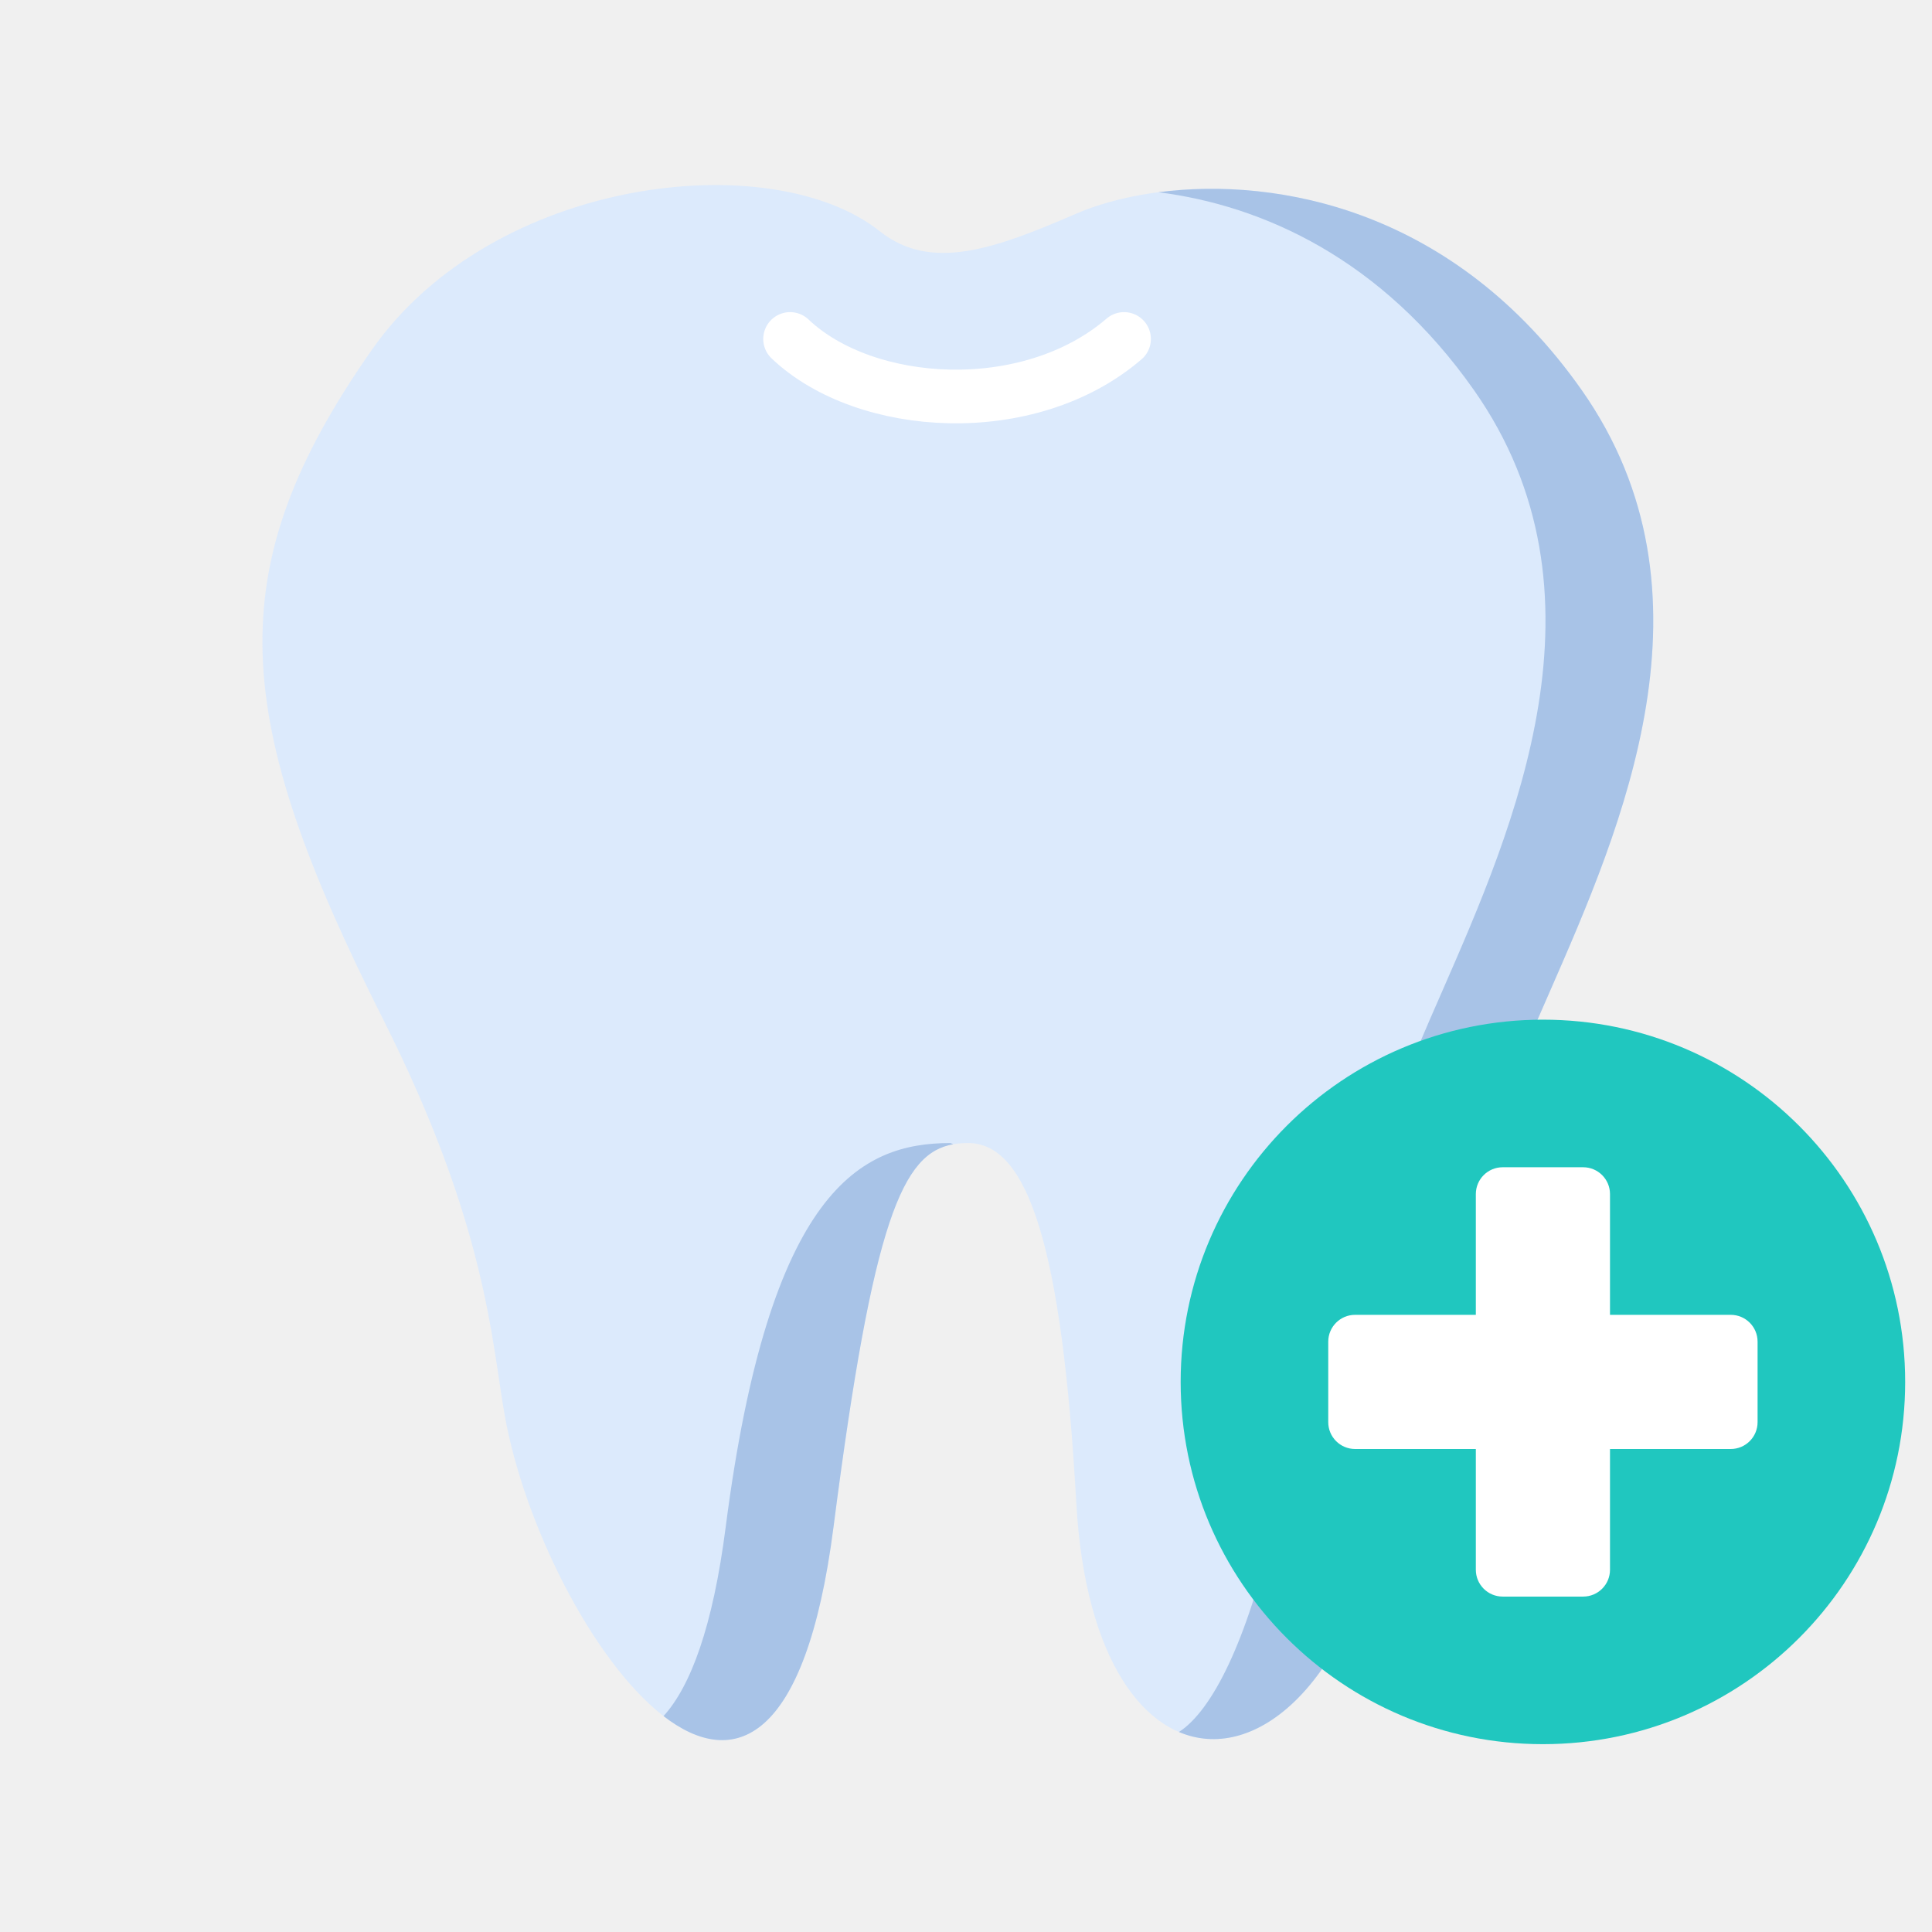
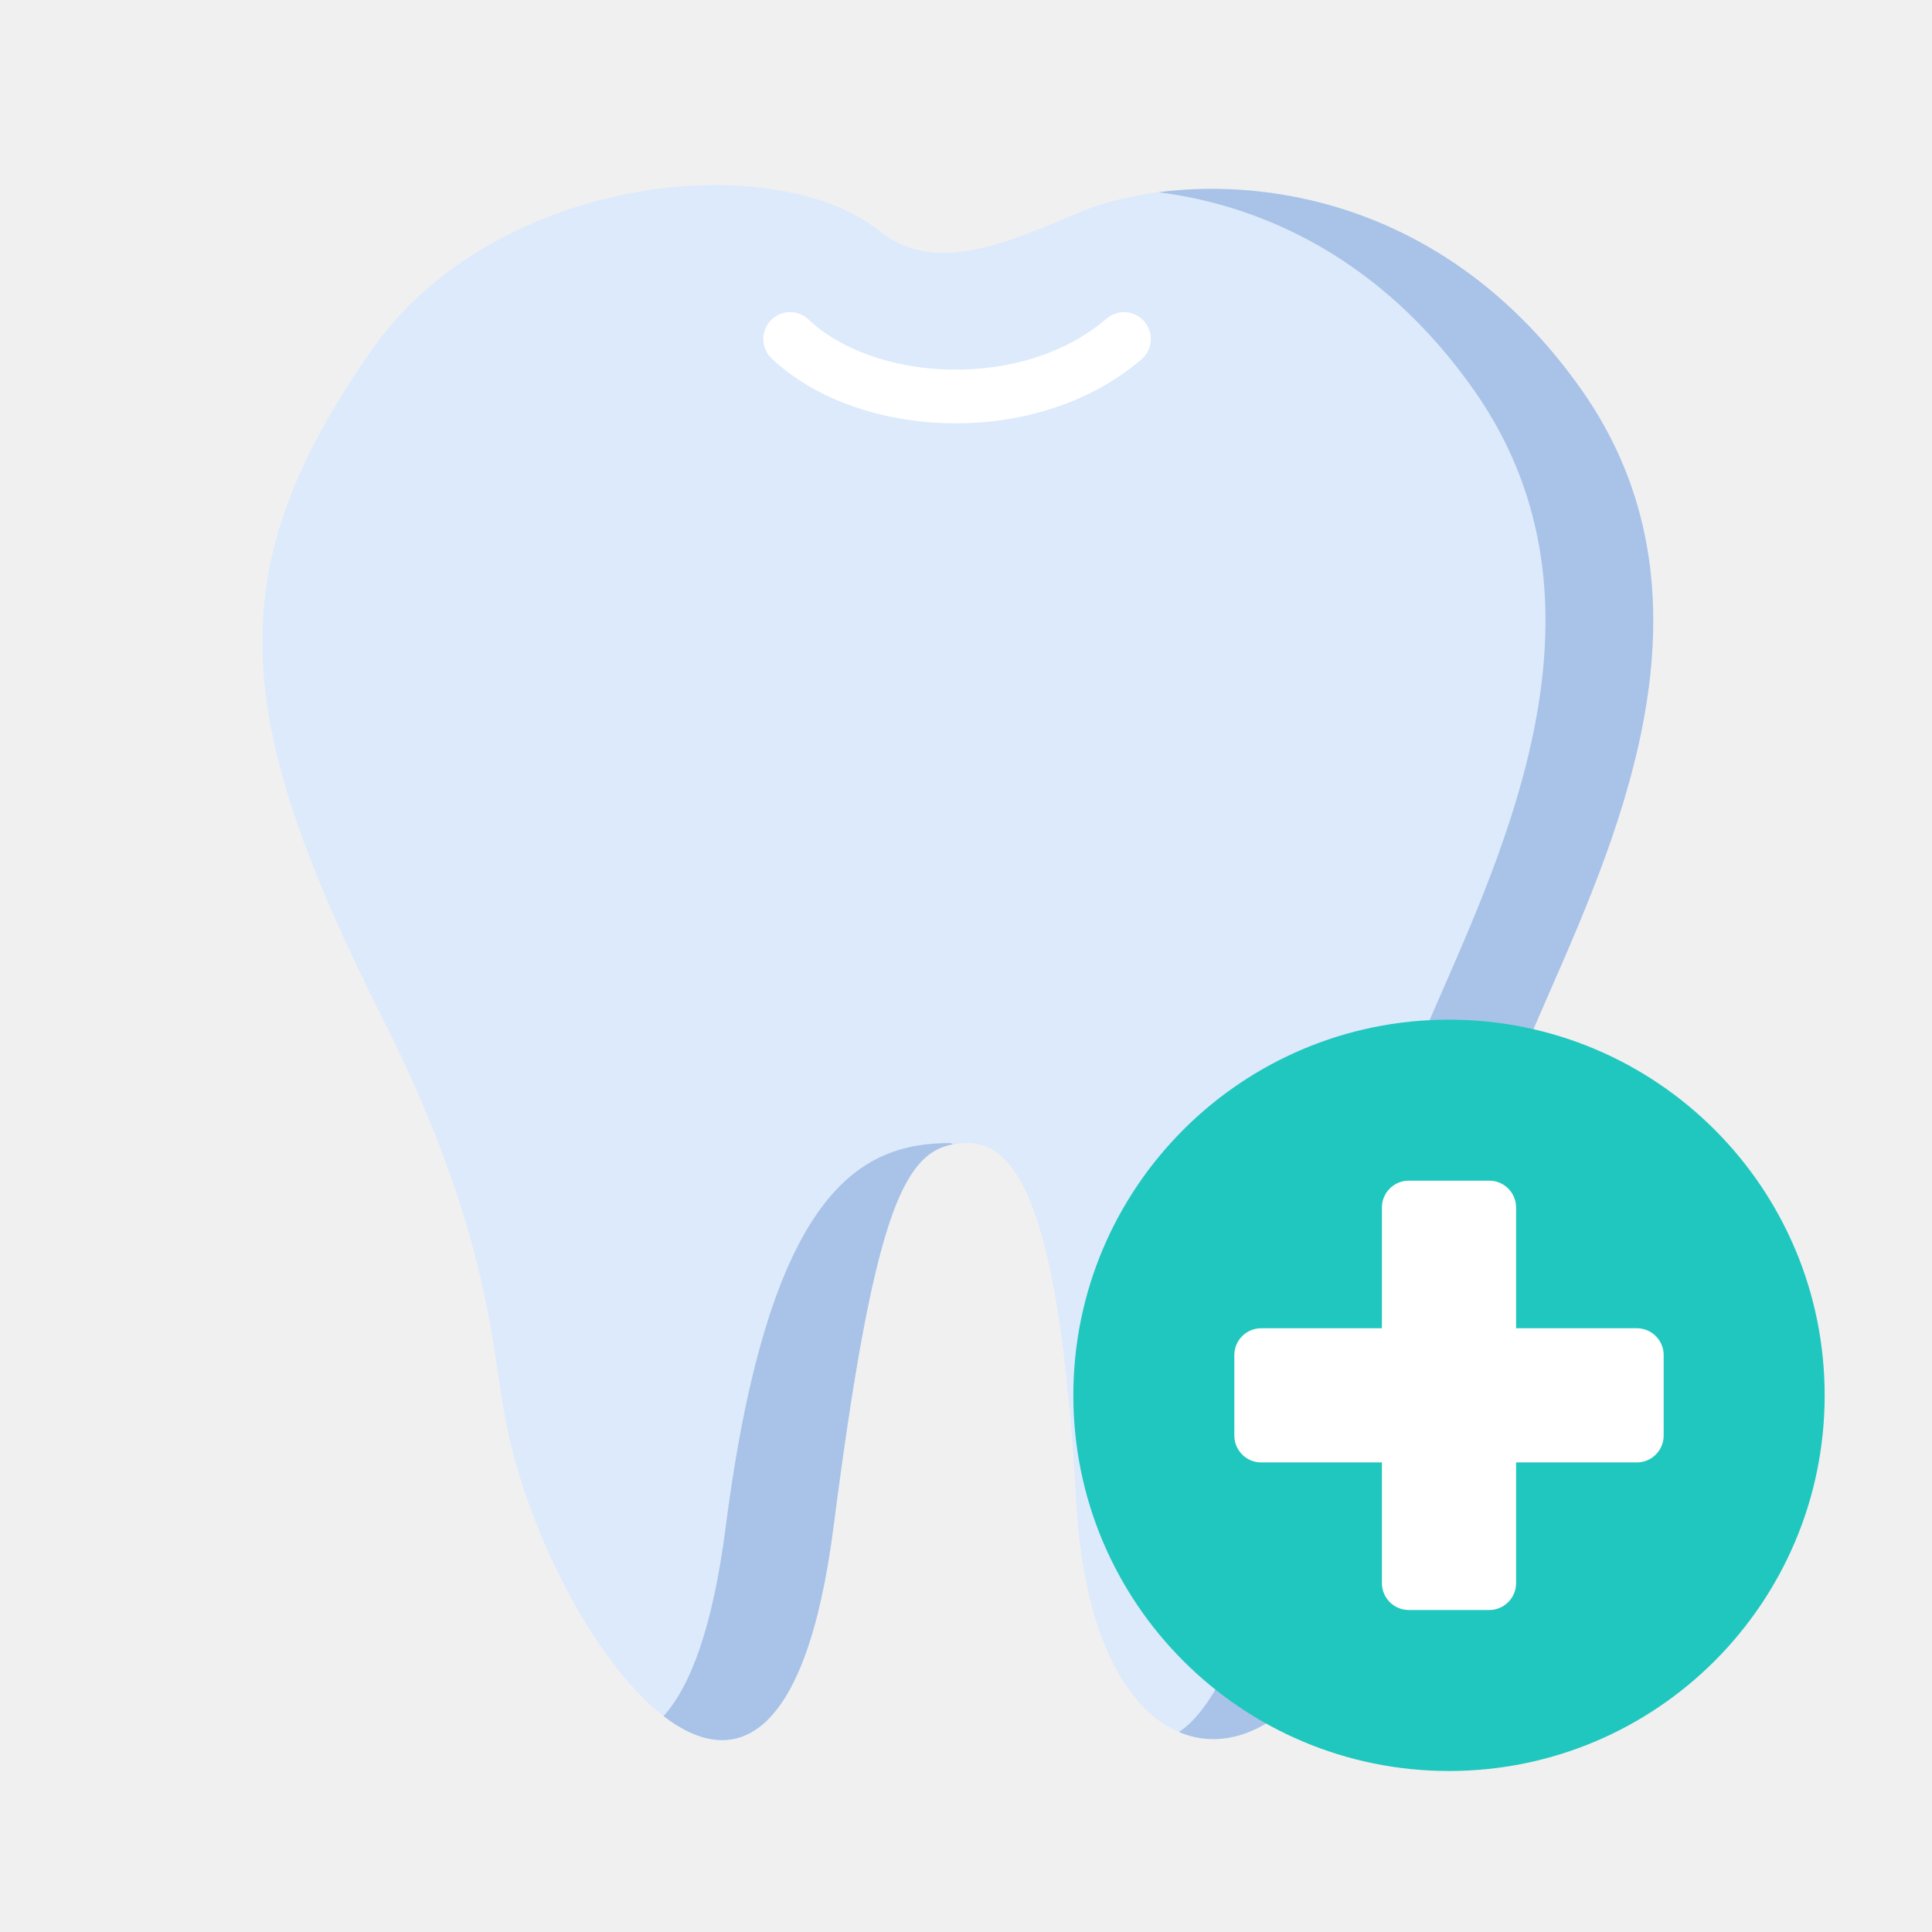
<svg xmlns="http://www.w3.org/2000/svg" width="36" height="36" viewBox="0 0 36 36" fill="none">
  <path d="M6.93 6.517C9.192 3.286 14.379 2.706 16.395 4.31C17.35 5.07 18.537 4.637 20.055 3.981C21.953 3.16 26.472 2.994 29.475 7.272C32.282 11.271 29.982 15.921 28.652 18.995C27.832 20.893 26.925 23.273 25.732 28.456C24.523 33.708 20.384 33.886 20.055 28.004C19.79 23.251 19.158 21.299 18.04 21.299C16.921 21.299 16.341 22.16 15.531 28.456C14.489 36.551 10.116 30.406 9.402 26.358C9.158 24.977 9.064 22.816 7.14 18.995C4.301 13.36 4.058 10.62 6.93 6.517Z" fill="#DCEAFC" />
-   <path fill-rule="evenodd" clip-rule="evenodd" d="M12.364 31.977C13.67 32.986 15.012 32.483 15.531 28.456C16.271 22.701 16.82 21.487 17.763 21.321C17.745 21.314 17.728 21.306 17.71 21.299C16.04 21.299 14.333 22.16 13.522 28.456C13.283 30.314 12.869 31.421 12.364 31.977ZM21.968 32.273C23.328 32.854 25.028 31.517 25.732 28.456C26.925 23.273 27.832 20.893 28.652 18.995C28.726 18.826 28.802 18.651 28.88 18.473C30.22 15.41 32.127 11.05 29.475 7.272C27.112 3.906 23.81 3.292 21.585 3.582C23.524 3.827 25.745 4.819 27.467 7.272C30.119 11.05 28.212 15.41 26.872 18.473C26.794 18.651 26.717 18.826 26.644 18.995C25.824 20.893 24.916 23.273 23.724 28.456C23.235 30.58 22.587 31.875 21.968 32.273Z" fill="#A8C3E7" />
-   <path d="M14.722 6.316C16.124 7.648 19.173 7.84 20.945 6.316" stroke="white" stroke-linecap="round" />
-   <path d="M35.5 25.75C35.5 29.478 32.478 32.5 28.75 32.5C25.022 32.5 22 29.478 22 25.75C22 22.022 25.022 19 28.75 19C32.478 19 35.5 22.022 35.5 25.75Z" fill="#20C7BF" />
-   <rect x="27.5" y="21.75" width="2.5" height="8" rx="0.5" fill="white" />
-   <rect x="24.75" y="24.5" width="8" height="2.5" rx="0.5" fill="white" />
+   <path fill-rule="evenodd" clip-rule="evenodd" d="M12.364 31.977C13.67 32.986 15.012 32.483 15.531 28.456C16.271 22.701 16.82 21.487 17.763 21.321C17.745 21.314 17.728 21.306 17.71 21.299C16.04 21.299 14.333 22.16 13.522 28.456C13.283 30.314 12.869 31.421 12.364 31.977ZM21.968 32.273C23.328 32.854 25.028 31.517 25.732 28.456C26.925 23.273 27.832 20.893 28.652 18.995C28.726 18.826 28.802 18.651 28.88 18.473C30.22 15.41 32.127 11.05 29.475 7.272C27.112 3.906 23.81 3.292 21.585 3.582C23.524 3.827 25.745 4.819 27.467 7.272C30.119 11.05 28.212 15.41 26.872 18.473C26.794 18.651 26.717 18.826 26.644 18.995C25.823 20.893 24.916 23.273 23.724 28.456C23.235 30.58 22.587 31.875 21.968 32.273Z" fill="#A8C3E7" />
+   <path fill-rule="evenodd" clip-rule="evenodd" d="M21.323 5.99C21.504 6.199 21.48 6.515 21.271 6.695C20.271 7.555 18.937 7.913 17.684 7.887C16.438 7.861 15.193 7.453 14.378 6.678C14.178 6.488 14.17 6.171 14.36 5.971C14.55 5.771 14.867 5.763 15.067 5.954C15.653 6.511 16.634 6.865 17.705 6.887C18.77 6.909 19.846 6.601 20.618 5.937C20.828 5.757 21.143 5.78 21.323 5.99Z" fill="white" />
+   <path d="M34 26C34 29.866 30.866 33 27 33C23.134 33 20 29.866 20 26C20 22.134 23.134 19 27 19C30.866 19 34 22.134 34 26Z" fill="#20C7BF" />
+   <path d="M25.75 22.5C25.75 22.224 25.974 22 26.25 22H27.75C28.026 22 28.25 22.224 28.25 22.5V29.5C28.25 29.776 28.026 30 27.75 30H26.25C25.974 30 25.75 29.776 25.75 29.5V22.5Z" fill="white" />
+   <path d="M23 25.25C23 24.974 23.224 24.75 23.5 24.75H30.5C30.776 24.75 31 24.974 31 25.25V26.75C31 27.026 30.776 27.25 30.5 27.25H23.5C23.224 27.25 23 27.026 23 26.75V25.25Z" fill="white" />
</svg>
